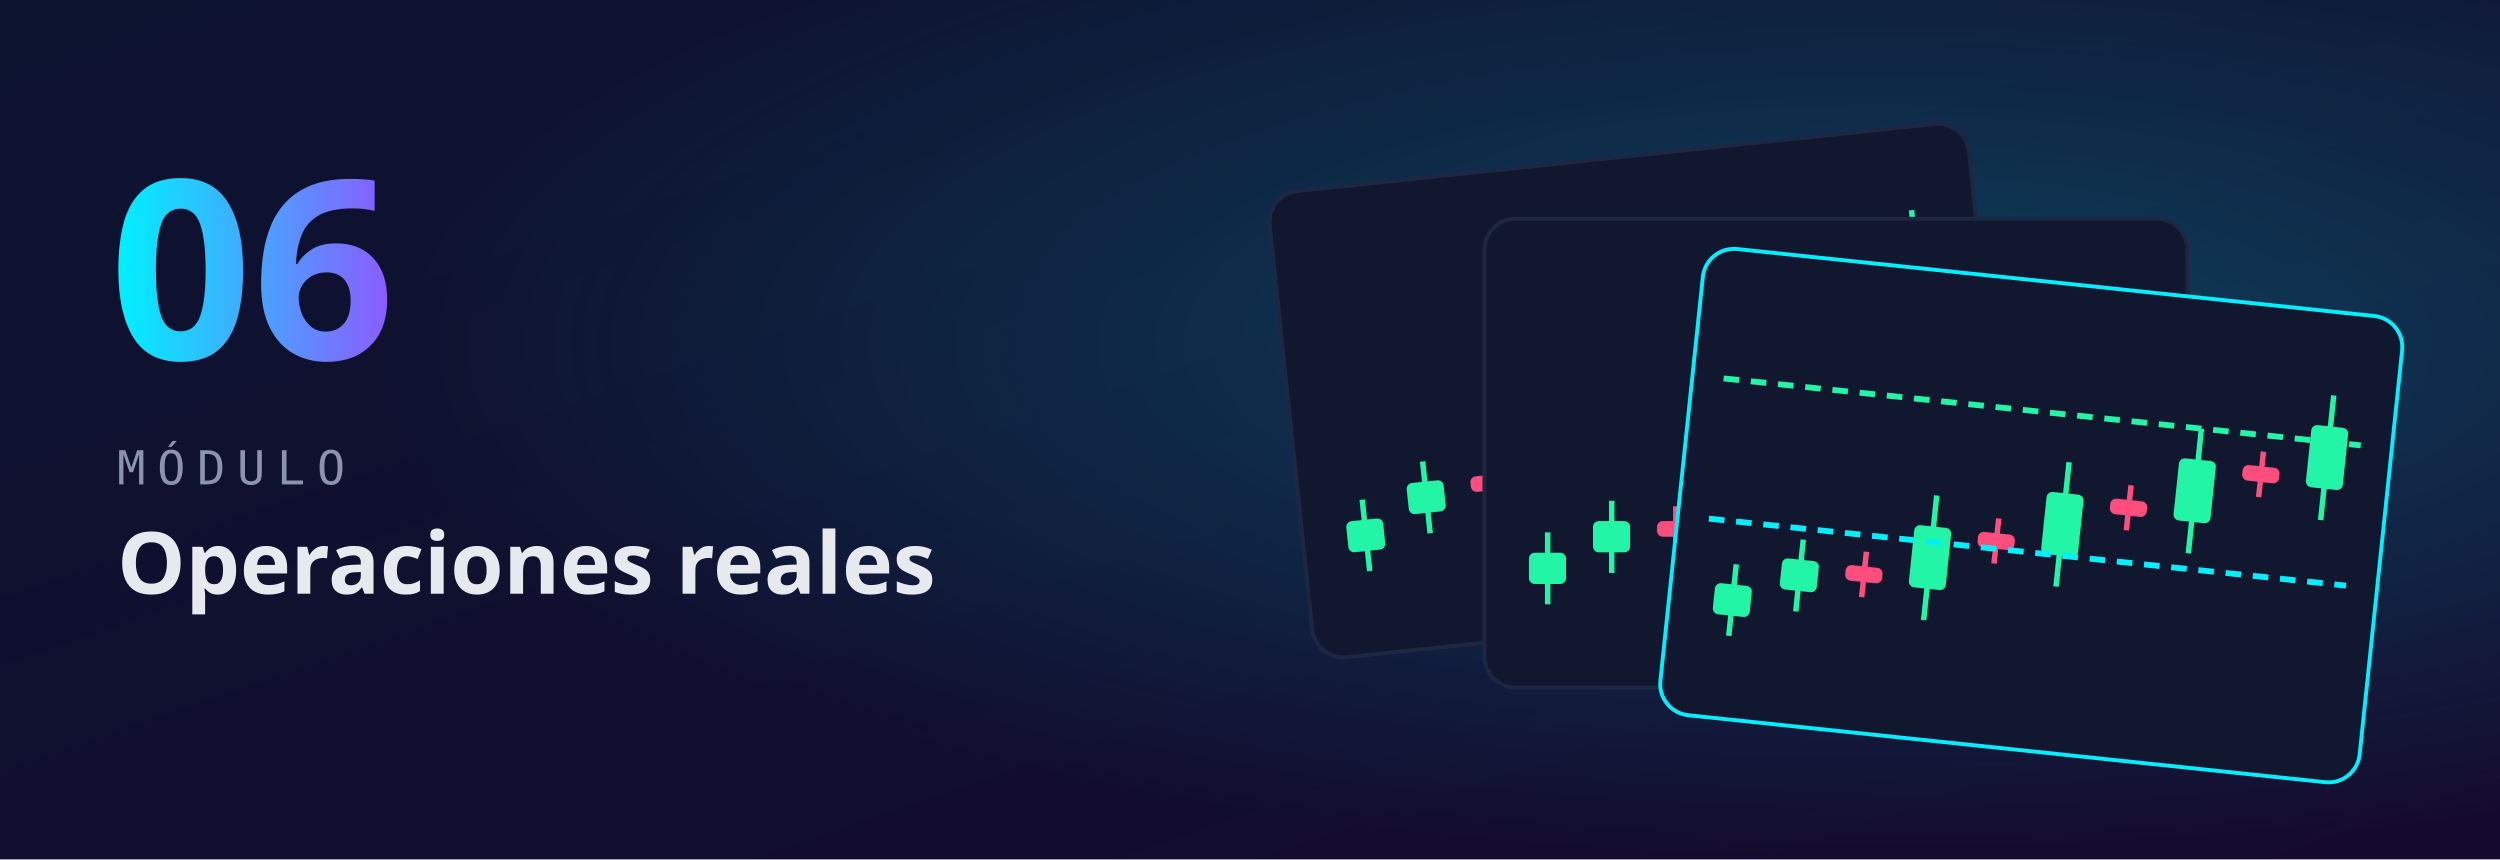
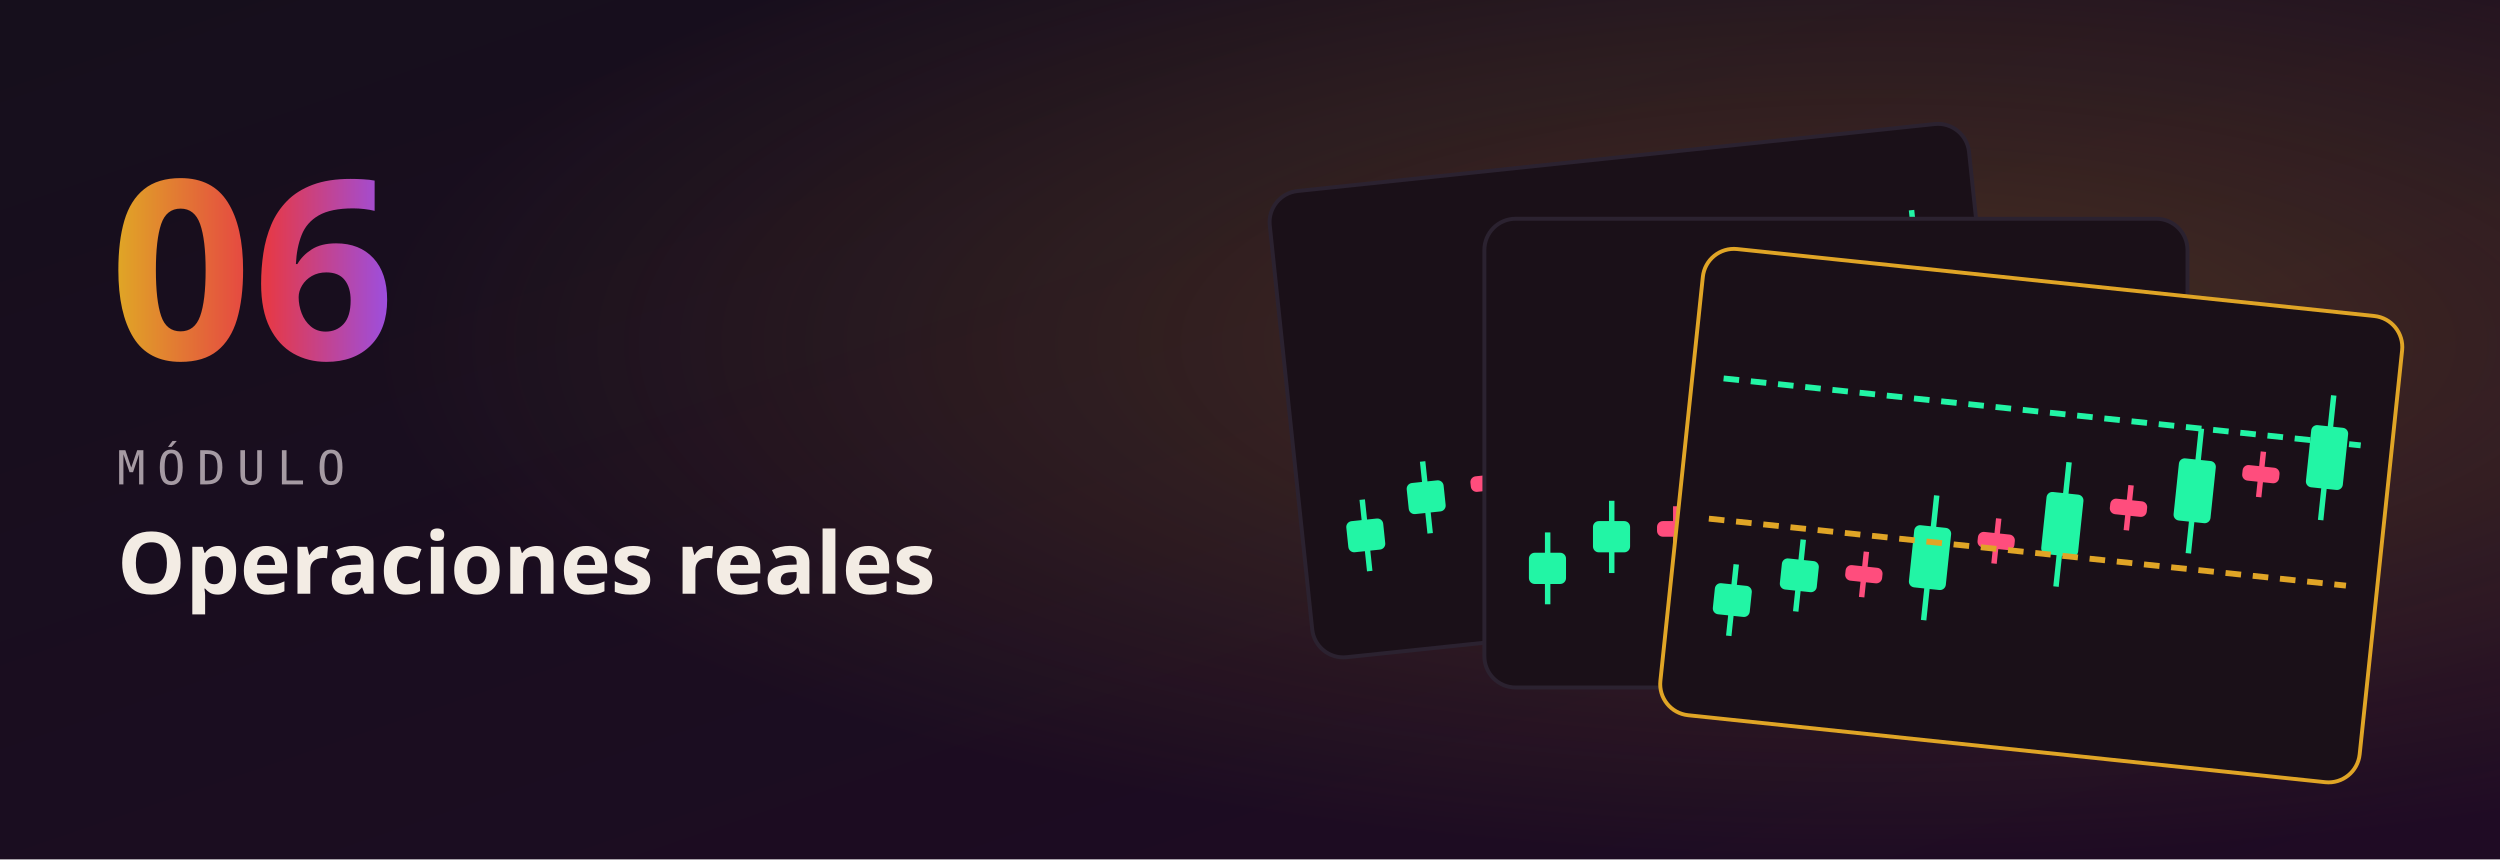
<svg xmlns="http://www.w3.org/2000/svg" viewBox="0 0 640 220" font-family="Space Grotesk, Segoe UI, sans-serif">
  <defs>
    <linearGradient id="g" x1="0" x2="1" y1="0" y2="1">
-       <stop offset="0" stop-color="#0c1430" />
-       <stop offset="1" stop-color="#150a2e" />
+       <stop offset="0" stop-color="#160f1c" />
+       <stop offset="1" stop-color="#1f0b24" />
    </linearGradient>
    <linearGradient id="kg" x1="0" x2="1">
-       <stop offset="0" stop-color="#00f0ff" />
-       <stop offset="1" stop-color="#8b5cff" />
+       <stop offset="0" stop-color="#e0a526" />
+       <stop offset=".55" stop-color="#e63946" />
+       <stop offset="1" stop-color="#9d4edd" />
    </linearGradient>
    <radialGradient id="glow" cx=".75" cy=".4" r=".6">
-       <stop offset="0" stop-color="#00f0ff" stop-opacity=".22" />
-       <stop offset="1" stop-color="#00f0ff" stop-opacity="0" />
+       <stop offset="0" stop-color="#e0a526" stop-opacity=".22" />
+       <stop offset="1" stop-color="#e0a526" stop-opacity="0" />
    </radialGradient>
  </defs>
  <rect width="640" height="220" fill="url(#g)" />
  <rect width="640" height="220" fill="url(#glow)" />
  <g transform="rotate(-6 420 100)">
-     <rect x="330" y="40" width="180" height="120" rx="8" fill="#10172e" fill-opacity="1" stroke="#1d2742" />
+     <rect x="330" y="40" width="180" height="120" rx="8" fill="#1a1018" fill-opacity="1" stroke="#2b2230" />
    <line x1="346.2" y1="120.3" x2="346.2" y2="138.7" stroke="#22f5a5" stroke-width="1.4" stroke-opacity="1" />
    <rect x="341.4" y="125.5" width="9.5" height="8" rx="1.5" fill="#22f5a5" fill-opacity="1" stroke="none" />
    <line x1="362.6" y1="112.2" x2="362.6" y2="130.7" stroke="#22f5a5" stroke-width="1.4" stroke-opacity="1" />
    <rect x="357.8" y="117.4" width="9.5" height="8" rx="1.5" fill="#22f5a5" fill-opacity="1" stroke="none" />
    <line x1="379" y1="113.6" x2="379" y2="125.3" stroke="#ff4d7d" stroke-width="1.4" stroke-opacity="1" />
    <rect x="374.2" y="117.4" width="9.5" height="4" rx="1.5" fill="#ff4d7d" fill-opacity="1" stroke="none" />
    <line x1="395.4" y1="97.4" x2="395.4" y2="129.5" stroke="#22f5a5" stroke-width="1.4" stroke-opacity="1" />
    <rect x="390.6" y="105.4" width="9.5" height="16" rx="1.5" fill="#22f5a5" fill-opacity="1" stroke="none" />
    <line x1="411.8" y1="101.6" x2="411.8" y2="113.2" stroke="#ff4d7d" stroke-width="1.4" stroke-opacity="1" />
    <rect x="407" y="105.4" width="9.5" height="4" rx="1.5" fill="#ff4d7d" fill-opacity="1" stroke="none" />
    <line x1="428.2" y1="85.4" x2="428.2" y2="117.4" stroke="#22f5a5" stroke-width="1.4" stroke-opacity="1" />
    <rect x="423.4" y="93.4" width="9.5" height="16" rx="1.5" fill="#22f5a5" fill-opacity="1" stroke="none" />
    <line x1="444.6" y1="89.6" x2="444.6" y2="101.2" stroke="#ff4d7d" stroke-width="1.4" stroke-opacity="1" />
    <rect x="439.8" y="93.4" width="9.5" height="4" rx="1.5" fill="#ff4d7d" fill-opacity="1" stroke="none" />
    <line x1="461" y1="73.3" x2="461" y2="105.4" stroke="#22f5a5" stroke-width="1.4" stroke-opacity="1" />
    <rect x="456.2" y="81.3" width="9.5" height="16" rx="1.5" fill="#22f5a5" fill-opacity="1" stroke="none" />
    <line x1="477.4" y1="77.5" x2="477.4" y2="89.2" stroke="#ff4d7d" stroke-width="1.4" stroke-opacity="1" />
    <rect x="472.6" y="81.3" width="9.5" height="4" rx="1.5" fill="#ff4d7d" fill-opacity="1" stroke="none" />
    <line x1="493.8" y1="61.3" x2="493.8" y2="93.4" stroke="#22f5a5" stroke-width="1.4" stroke-opacity="1" />
    <rect x="489" y="69.3" width="9.5" height="16" rx="1.5" fill="#22f5a5" fill-opacity="1" stroke="none" />
  </g>
  <g transform="rotate(0 470 116)">
-     <rect x="380" y="56" width="180" height="120" rx="8" fill="#10172e" fill-opacity="1" stroke="#1d2742" />
+     <rect x="380" y="56" width="180" height="120" rx="8" fill="#1a1018" fill-opacity="1" stroke="#2b2230" />
    <line x1="396.2" y1="136.3" x2="396.2" y2="154.7" stroke="#22f5a5" stroke-width="1.4" stroke-opacity="1" />
    <rect x="391.4" y="141.5" width="9.5" height="8" rx="1.5" fill="#22f5a5" fill-opacity="1" stroke="none" />
    <line x1="412.6" y1="128.2" x2="412.6" y2="146.7" stroke="#22f5a5" stroke-width="1.4" stroke-opacity="1" />
    <rect x="407.8" y="133.4" width="9.5" height="8" rx="1.5" fill="#22f5a5" fill-opacity="1" stroke="none" />
    <line x1="429" y1="129.6" x2="429" y2="141.3" stroke="#ff4d7d" stroke-width="1.4" stroke-opacity="1" />
    <rect x="424.2" y="133.4" width="9.5" height="4" rx="1.5" fill="#ff4d7d" fill-opacity="1" stroke="none" />
    <line x1="445.4" y1="113.4" x2="445.4" y2="145.5" stroke="#22f5a5" stroke-width="1.4" stroke-opacity="1" />
    <rect x="440.6" y="121.4" width="9.5" height="16" rx="1.5" fill="#22f5a5" fill-opacity="1" stroke="none" />
    <line x1="461.8" y1="117.6" x2="461.8" y2="129.2" stroke="#ff4d7d" stroke-width="1.4" stroke-opacity="1" />
    <rect x="457" y="121.4" width="9.5" height="4" rx="1.5" fill="#ff4d7d" fill-opacity="1" stroke="none" />
    <line x1="478.2" y1="101.4" x2="478.2" y2="133.4" stroke="#22f5a5" stroke-width="1.4" stroke-opacity="1" />
    <rect x="473.4" y="109.4" width="9.5" height="16" rx="1.5" fill="#22f5a5" fill-opacity="1" stroke="none" />
    <line x1="494.6" y1="105.6" x2="494.6" y2="117.2" stroke="#ff4d7d" stroke-width="1.4" stroke-opacity="1" />
    <rect x="489.8" y="109.4" width="9.5" height="4" rx="1.5" fill="#ff4d7d" fill-opacity="1" stroke="none" />
    <line x1="511" y1="89.3" x2="511" y2="121.4" stroke="#22f5a5" stroke-width="1.4" stroke-opacity="1" />
    <rect x="506.2" y="97.3" width="9.5" height="16" rx="1.5" fill="#22f5a5" fill-opacity="1" stroke="none" />
    <line x1="527.4" y1="93.5" x2="527.4" y2="105.2" stroke="#ff4d7d" stroke-width="1.4" stroke-opacity="1" />
    <rect x="522.6" y="97.3" width="9.5" height="4" rx="1.5" fill="#ff4d7d" fill-opacity="1" stroke="none" />
    <line x1="543.8" y1="77.3" x2="543.8" y2="109.4" stroke="#22f5a5" stroke-width="1.4" stroke-opacity="1" />
    <rect x="539" y="85.3" width="9.5" height="16" rx="1.5" fill="#22f5a5" fill-opacity="1" stroke="none" />
  </g>
  <g transform="rotate(6 520 132)">
-     <rect x="430" y="72" width="180" height="120" rx="8" fill="#10172e" fill-opacity="1" stroke="#00f0ff" />
+     <rect x="430" y="72" width="180" height="120" rx="8" fill="#1a1018" fill-opacity="1" stroke="#e0a526" />
    <line x1="446.2" y1="152.3" x2="446.2" y2="170.7" stroke="#22f5a5" stroke-width="1.4" stroke-opacity="1" />
    <rect x="441.4" y="157.5" width="9.5" height="8" rx="1.5" fill="#22f5a5" fill-opacity="1" stroke="none" />
    <line x1="462.6" y1="144.2" x2="462.6" y2="162.7" stroke="#22f5a5" stroke-width="1.4" stroke-opacity="1" />
    <rect x="457.8" y="149.4" width="9.5" height="8" rx="1.5" fill="#22f5a5" fill-opacity="1" stroke="none" />
    <line x1="479" y1="145.6" x2="479" y2="157.3" stroke="#ff4d7d" stroke-width="1.4" stroke-opacity="1" />
    <rect x="474.2" y="149.4" width="9.5" height="4" rx="1.5" fill="#ff4d7d" fill-opacity="1" stroke="none" />
    <line x1="495.4" y1="129.4" x2="495.4" y2="161.5" stroke="#22f5a5" stroke-width="1.4" stroke-opacity="1" />
    <rect x="490.6" y="137.4" width="9.5" height="16" rx="1.5" fill="#22f5a5" fill-opacity="1" stroke="none" />
    <line x1="511.8" y1="133.6" x2="511.8" y2="145.2" stroke="#ff4d7d" stroke-width="1.4" stroke-opacity="1" />
    <rect x="507" y="137.4" width="9.5" height="4" rx="1.5" fill="#ff4d7d" fill-opacity="1" stroke="none" />
    <line x1="528.2" y1="117.4" x2="528.2" y2="149.4" stroke="#22f5a5" stroke-width="1.4" stroke-opacity="1" />
    <rect x="523.4" y="125.4" width="9.5" height="16" rx="1.5" fill="#22f5a5" fill-opacity="1" stroke="none" />
    <line x1="544.6" y1="121.6" x2="544.6" y2="133.2" stroke="#ff4d7d" stroke-width="1.4" stroke-opacity="1" />
    <rect x="539.8" y="125.4" width="9.5" height="4" rx="1.5" fill="#ff4d7d" fill-opacity="1" stroke="none" />
    <line x1="561" y1="105.3" x2="561" y2="137.4" stroke="#22f5a5" stroke-width="1.4" stroke-opacity="1" />
    <rect x="556.2" y="113.3" width="9.5" height="16" rx="1.5" fill="#22f5a5" fill-opacity="1" stroke="none" />
    <line x1="577.4" y1="109.5" x2="577.4" y2="121.2" stroke="#ff4d7d" stroke-width="1.4" stroke-opacity="1" />
    <rect x="572.6" y="113.3" width="9.5" height="4" rx="1.5" fill="#ff4d7d" fill-opacity="1" stroke="none" />
    <line x1="593.8" y1="93.3" x2="593.8" y2="125.4" stroke="#22f5a5" stroke-width="1.4" stroke-opacity="1" />
    <rect x="589" y="101.3" width="9.5" height="16" rx="1.5" fill="#22f5a5" fill-opacity="1" stroke="none" />
-     <line x1="438" y1="141.4" x2="602" y2="141.4" stroke="#00f0ff" stroke-width="1.5" stroke-opacity="1" stroke-dasharray="4 3" />
+     <line x1="438" y1="141.4" x2="602" y2="141.4" stroke="#e0a526" stroke-width="1.5" stroke-opacity="1" stroke-dasharray="4 3" />
    <line x1="438" y1="105.3" x2="602" y2="105.3" stroke="#22f5a5" stroke-width="1.5" stroke-opacity="1" stroke-dasharray="4 3" />
  </g>
  <text x="28" y="92" font-size="64" font-weight="800" fill="url(#kg)" font-family="Orbitron, Segoe UI, sans-serif">06</text>
-   <text x="30" y="124" font-size="12" letter-spacing="3" fill="#8b93ad" font-family="JetBrains Mono, Consolas, monospace">MÓDULO</text>
-   <text x="30" y="152" font-size="22" font-weight="700" fill="#e6e9ee">Operaciones reales</text>
+   <text x="30" y="124" font-size="12" letter-spacing="3" fill="#a59aa3" font-family="JetBrains Mono, Consolas, monospace">MÓDULO</text>
+   <text x="30" y="152" font-size="22" font-weight="700" fill="#f3ece4">Operaciones reales</text>
</svg>
